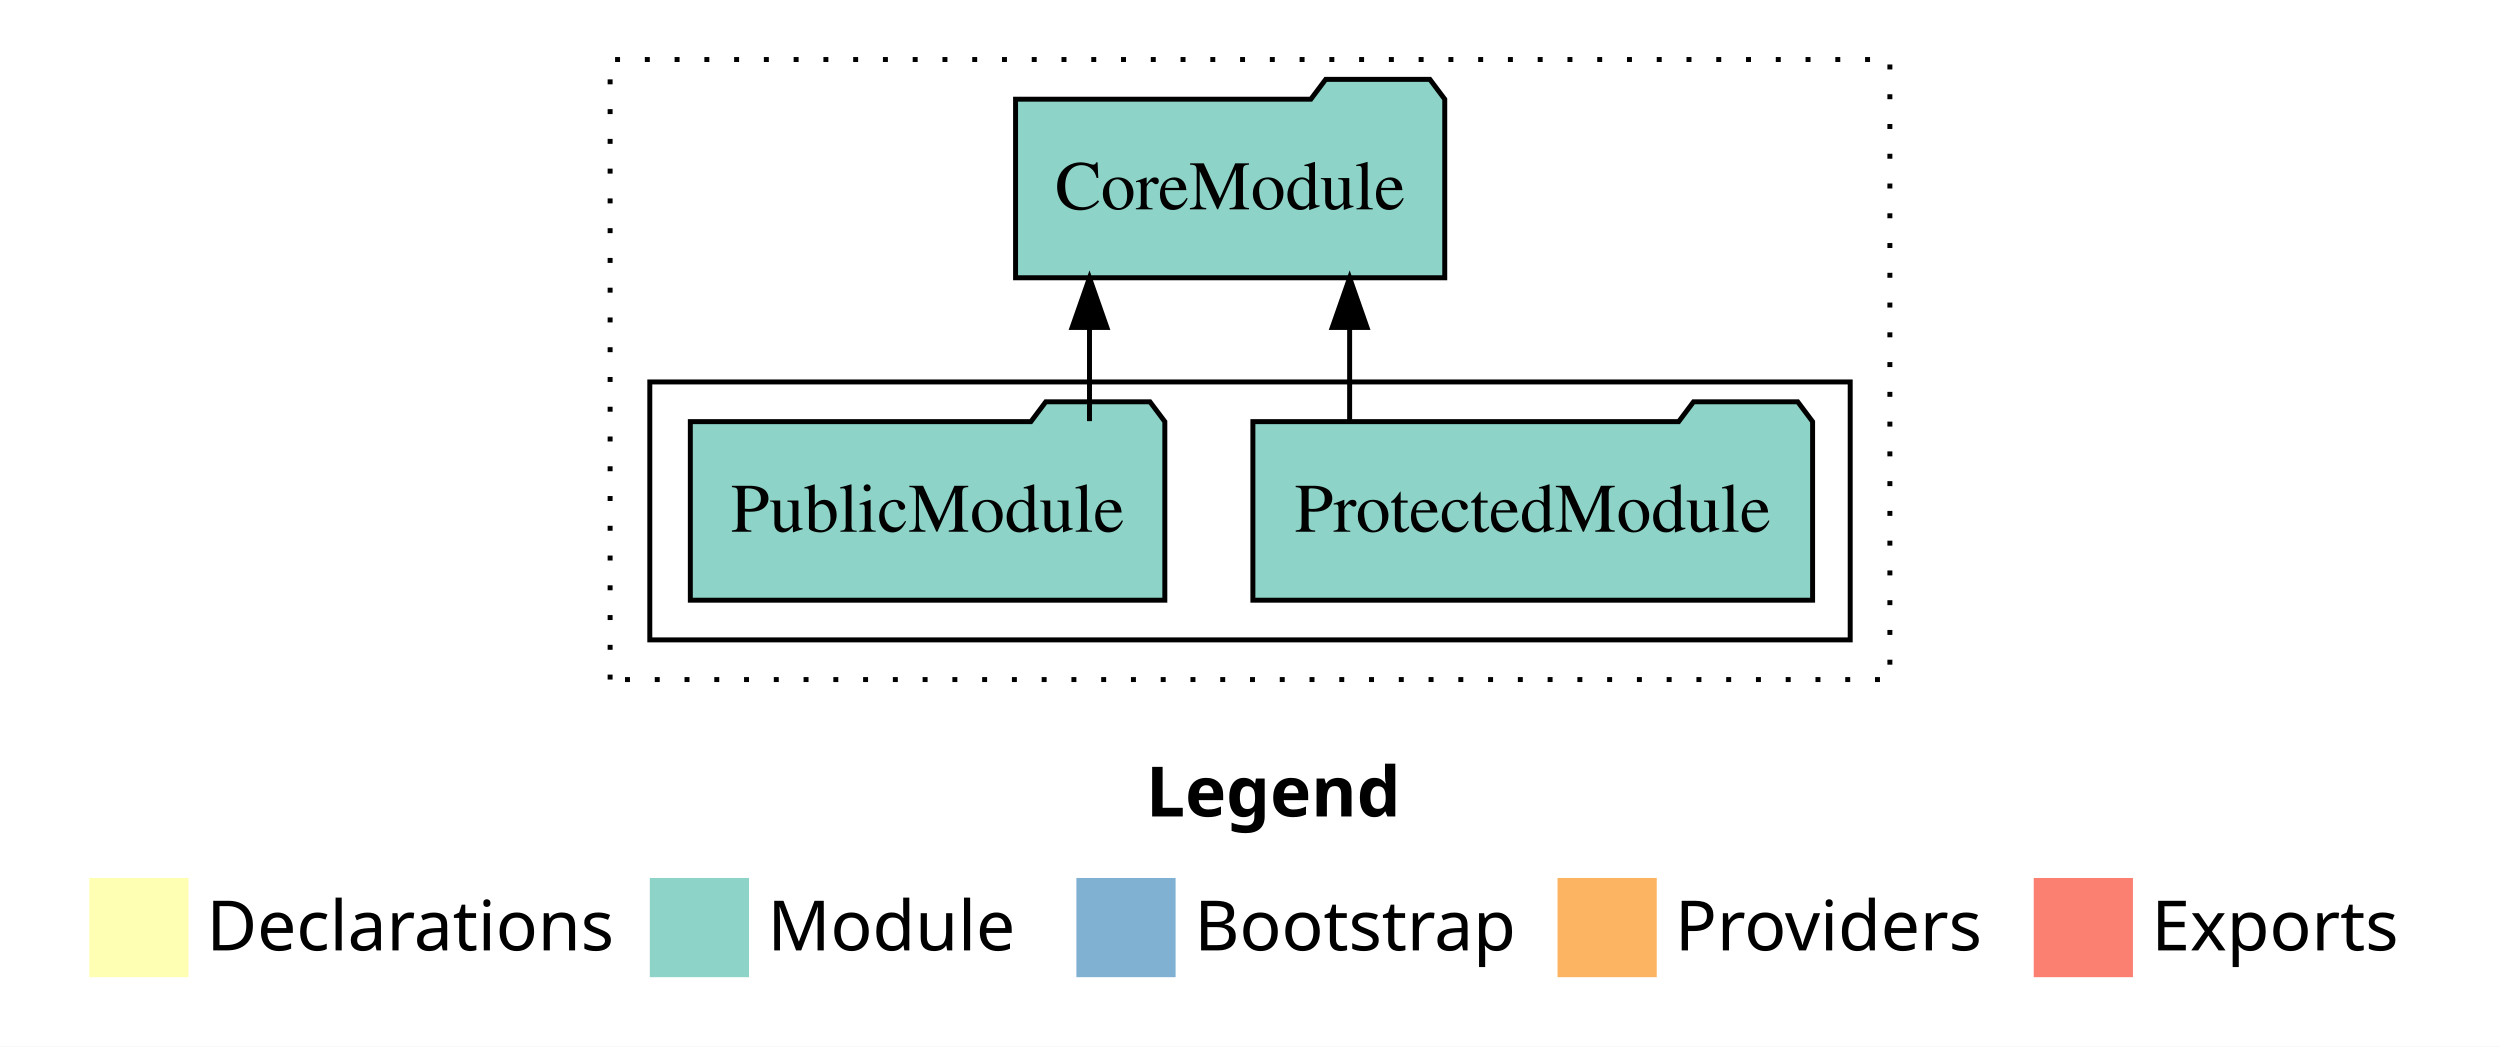
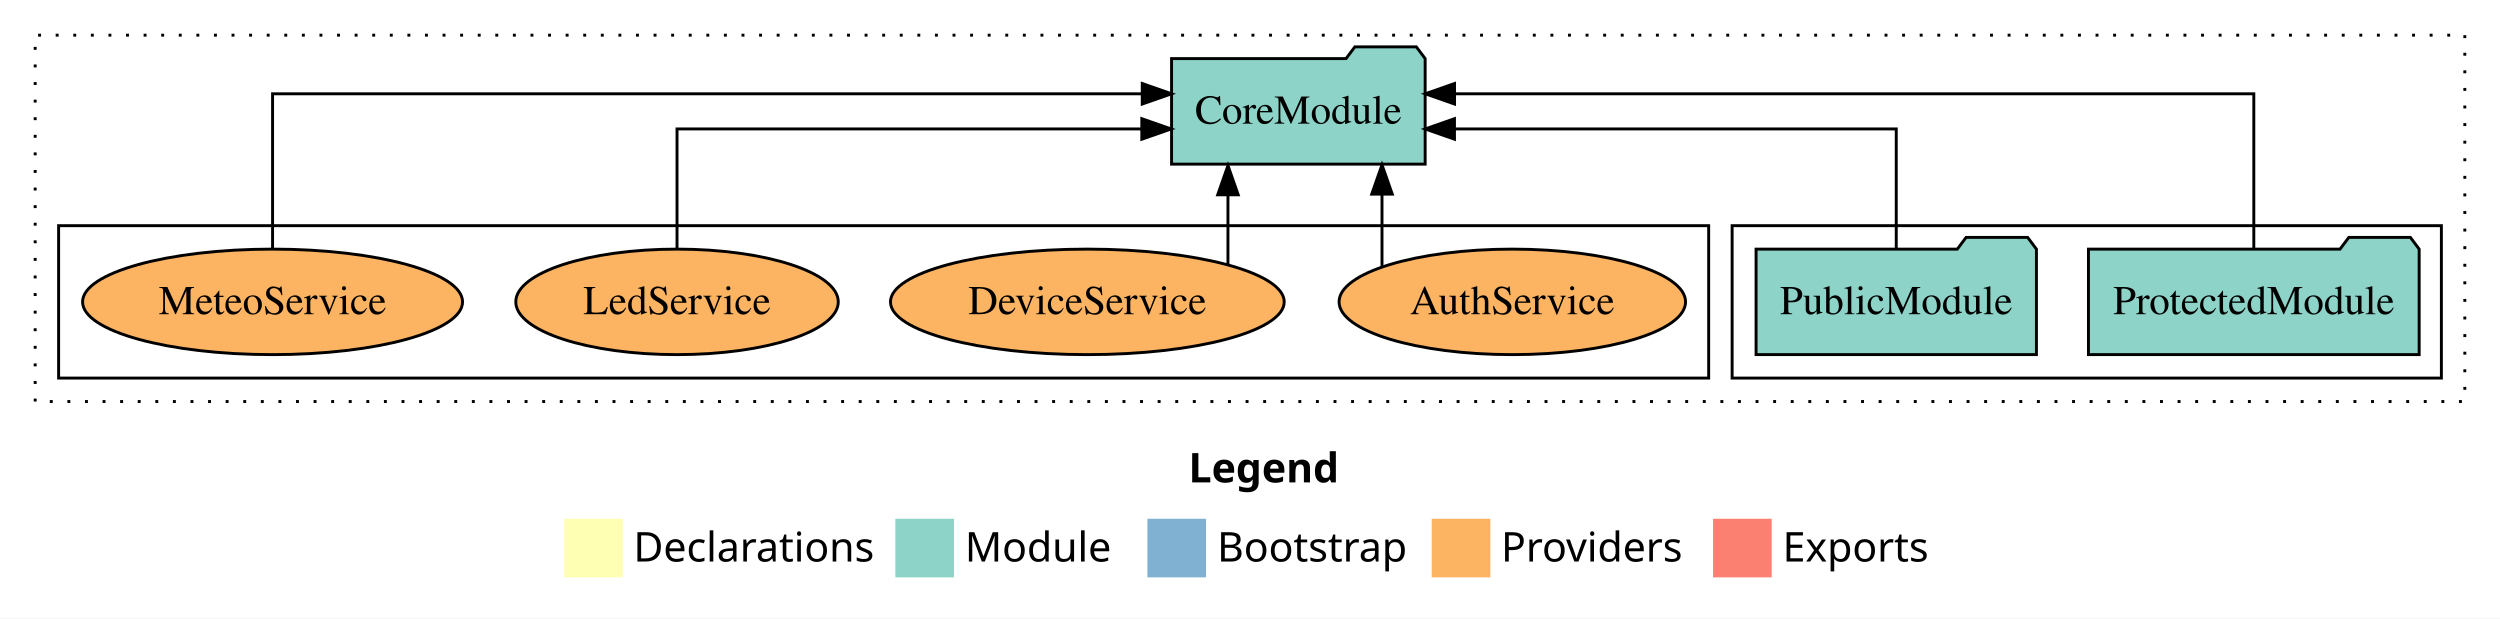
- <svg xmlns="http://www.w3.org/2000/svg" width="504pt" height="211pt" viewBox="0.00 0.00 504.00 211.00">
+ <svg xmlns="http://www.w3.org/2000/svg" width="853pt" height="211pt" viewBox="0.00 0.00 853.00 211.00">
  <g id="graph0" class="graph" transform="scale(1 1) rotate(0) translate(4 207)">
-     <polygon fill="#ffffff" stroke="transparent" points="-4,4 -4,-207 500,-207 500,4 -4,4" />
-     <text text-anchor="start" x="227.009" y="-42.4" font-family="sans-serif" font-weight="bold" font-size="14.00" fill="#000000">Legend</text>
-     <polygon fill="#ffffb3" stroke="transparent" points="14,-10 14,-30 34,-30 34,-10 14,-10" />
-     <text text-anchor="start" x="37.629" y="-15.4" font-family="sans-serif" font-size="14.00" fill="#000000">  Declarations</text>
-     <polygon fill="#8dd3c7" stroke="transparent" points="127,-10 127,-30 147,-30 147,-10 127,-10" />
-     <text text-anchor="start" x="150.725" y="-15.4" font-family="sans-serif" font-size="14.00" fill="#000000">  Module</text>
-     <polygon fill="#80b1d3" stroke="transparent" points="213,-10 213,-30 233,-30 233,-10 213,-10" />
-     <text text-anchor="start" x="236.781" y="-15.4" font-family="sans-serif" font-size="14.00" fill="#000000">  Bootstrap</text>
-     <polygon fill="#fdb462" stroke="transparent" points="310,-10 310,-30 330,-30 330,-10 310,-10" />
-     <text text-anchor="start" x="333.673" y="-15.4" font-family="sans-serif" font-size="14.00" fill="#000000">  Providers</text>
-     <polygon fill="#fb8072" stroke="transparent" points="406,-10 406,-30 426,-30 426,-10 406,-10" />
-     <text text-anchor="start" x="429.726" y="-15.4" font-family="sans-serif" font-size="14.00" fill="#000000">  Exports</text>
+     <polygon fill="#ffffff" stroke="transparent" points="-4,4 -4,-207 849,-207 849,4 -4,4" />
+     <text text-anchor="start" x="401.509" y="-42.4" font-family="sans-serif" font-weight="bold" font-size="14.00" fill="#000000">Legend</text>
+     <polygon fill="#ffffb3" stroke="transparent" points="188.5,-10 188.5,-30 208.5,-30 208.5,-10 188.5,-10" />
+     <text text-anchor="start" x="212.129" y="-15.4" font-family="sans-serif" font-size="14.00" fill="#000000">  Declarations</text>
+     <polygon fill="#8dd3c7" stroke="transparent" points="301.5,-10 301.5,-30 321.5,-30 321.5,-10 301.5,-10" />
+     <text text-anchor="start" x="325.225" y="-15.4" font-family="sans-serif" font-size="14.00" fill="#000000">  Module</text>
+     <polygon fill="#80b1d3" stroke="transparent" points="387.5,-10 387.5,-30 407.5,-30 407.5,-10 387.5,-10" />
+     <text text-anchor="start" x="411.281" y="-15.4" font-family="sans-serif" font-size="14.00" fill="#000000">  Bootstrap</text>
+     <polygon fill="#fdb462" stroke="transparent" points="484.5,-10 484.5,-30 504.5,-30 504.5,-10 484.5,-10" />
+     <text text-anchor="start" x="508.173" y="-15.4" font-family="sans-serif" font-size="14.00" fill="#000000">  Providers</text>
+     <polygon fill="#fb8072" stroke="transparent" points="580.5,-10 580.5,-30 600.5,-30 600.5,-10 580.5,-10" />
+     <text text-anchor="start" x="604.226" y="-15.4" font-family="sans-serif" font-size="14.00" fill="#000000">  Exports</text>
    <g id="clust1" class="cluster">
-       <polygon fill="none" stroke="#000000" stroke-dasharray="1,5" points="119,-70 119,-195 377,-195 377,-70 119,-70" />
+       <polygon fill="none" stroke="#000000" stroke-dasharray="1,5" points="8,-70 8,-195 837,-195 837,-70 8,-70" />
    </g>
    <g id="clust3" class="cluster">
-       <polygon fill="none" stroke="#000000" points="127,-78 127,-130 369,-130 369,-78 127,-78" />
+       <polygon fill="none" stroke="#000000" points="587,-78 587,-130 829,-130 829,-78 587,-78" />
+     </g>
+     <g id="clust6" class="cluster">
+       <polygon fill="none" stroke="#000000" points="16,-78 16,-130 579,-130 579,-78 16,-78" />
    </g>
    <g id="node1" class="node">
-       <polygon fill="#8dd3c7" stroke="#000000" points="361.419,-122 358.419,-126 337.419,-126 334.419,-122 248.581,-122 248.581,-86 361.419,-86 361.419,-122" />
-       <text text-anchor="middle" x="305" y="-99.8" font-family="Times,serif" font-size="14.00" fill="#000000">ProtectedModule</text>
+       <polygon fill="#8dd3c7" stroke="#000000" points="821.419,-122 818.419,-126 797.419,-126 794.419,-122 708.581,-122 708.581,-86 821.419,-86 821.419,-122" />
+       <text text-anchor="middle" x="765" y="-99.8" font-family="Times,serif" font-size="14.00" fill="#000000">ProtectedModule</text>
    </g>
    <g id="node3" class="node">
-       <polygon fill="#8dd3c7" stroke="#000000" points="287.262,-187 284.262,-191 263.262,-191 260.262,-187 200.738,-187 200.738,-151 287.262,-151 287.262,-187" />
-       <text text-anchor="middle" x="244" y="-164.8" font-family="Times,serif" font-size="14.00" fill="#000000">CoreModule</text>
+       <polygon fill="#8dd3c7" stroke="#000000" points="482.262,-187 479.262,-191 458.262,-191 455.262,-187 395.738,-187 395.738,-151 482.262,-151 482.262,-187" />
+       <text text-anchor="middle" x="439" y="-164.8" font-family="Times,serif" font-size="14.00" fill="#000000">CoreModule</text>
    </g>
    <g id="edge1" class="edge">
-       <path fill="none" stroke="#000000" d="M268.086,-122.106C268.086,-122.106 268.086,-140.991 268.086,-140.991" />
-       <polygon fill="#000000" stroke="#000000" points="264.586,-140.991 268.086,-150.991 271.586,-140.991 264.586,-140.991" />
+       <path fill="none" stroke="#000000" d="M765,-122.284C765,-143.321 765,-175 765,-175 765,-175 492.29,-175 492.29,-175" />
+       <polygon fill="#000000" stroke="#000000" points="492.29,-171.5 482.29,-175 492.29,-178.5 492.29,-171.5" />
    </g>
    <g id="node2" class="node">
-       <polygon fill="#8dd3c7" stroke="#000000" points="230.829,-122 227.829,-126 206.829,-126 203.829,-122 135.171,-122 135.171,-86 230.829,-86 230.829,-122" />
-       <text text-anchor="middle" x="183" y="-99.8" font-family="Times,serif" font-size="14.00" fill="#000000">PublicModule</text>
+       <polygon fill="#8dd3c7" stroke="#000000" points="690.829,-122 687.829,-126 666.829,-126 663.829,-122 595.171,-122 595.171,-86 690.829,-86 690.829,-122" />
+       <text text-anchor="middle" x="643" y="-99.8" font-family="Times,serif" font-size="14.00" fill="#000000">PublicModule</text>
    </g>
    <g id="edge2" class="edge">
-       <path fill="none" stroke="#000000" d="M215.642,-122.106C215.642,-122.106 215.642,-140.991 215.642,-140.991" />
-       <polygon fill="#000000" stroke="#000000" points="212.142,-140.991 215.642,-150.991 219.142,-140.991 212.142,-140.991" />
+       <path fill="none" stroke="#000000" d="M643,-122.022C643,-139.373 643,-163 643,-163 643,-163 492.263,-163 492.263,-163" />
+       <polygon fill="#000000" stroke="#000000" points="492.263,-159.5 482.263,-163 492.263,-166.5 492.263,-159.5" />
+     </g>
+     <g id="node4" class="node">
+       <ellipse fill="#fdb462" stroke="#000000" cx="512" cy="-104" rx="59.108" ry="18" />
+       <text text-anchor="middle" x="512" y="-99.8" font-family="Times,serif" font-size="14.00" fill="#000000">AuthService</text>
+     </g>
+     <g id="edge3" class="edge">
+       <path fill="none" stroke="#000000" d="M467.538,-115.922C467.538,-115.922 467.538,-140.767 467.538,-140.767" />
+       <polygon fill="#000000" stroke="#000000" points="464.039,-140.767 467.538,-150.767 471.039,-140.767 464.039,-140.767" />
+     </g>
+     <g id="node5" class="node">
+       <ellipse fill="#fdb462" stroke="#000000" cx="367" cy="-104" rx="67.171" ry="18" />
+       <text text-anchor="middle" x="367" y="-99.8" font-family="Times,serif" font-size="14.00" fill="#000000">DeviceService</text>
+     </g>
+     <g id="edge4" class="edge">
+       <path fill="none" stroke="#000000" d="M414.977,-116.842C414.977,-116.842 414.977,-140.523 414.977,-140.523" />
+       <polygon fill="#000000" stroke="#000000" points="411.478,-140.523 414.977,-150.523 418.478,-140.523 411.478,-140.523" />
+     </g>
+     <g id="node6" class="node">
+       <ellipse fill="#fdb462" stroke="#000000" cx="227" cy="-104" rx="55.013" ry="18" />
+       <text text-anchor="middle" x="227" y="-99.8" font-family="Times,serif" font-size="14.00" fill="#000000">LedService</text>
+     </g>
+     <g id="edge5" class="edge">
+       <path fill="none" stroke="#000000" d="M227,-122.022C227,-139.373 227,-163 227,-163 227,-163 385.587,-163 385.587,-163" />
+       <polygon fill="#000000" stroke="#000000" points="385.587,-166.5 395.587,-163 385.587,-159.5 385.587,-166.5" />
+     </g>
+     <g id="node7" class="node">
+       <ellipse fill="#fdb462" stroke="#000000" cx="89" cy="-104" rx="64.823" ry="18" />
+       <text text-anchor="middle" x="89" y="-99.8" font-family="Times,serif" font-size="14.00" fill="#000000">MeteoService</text>
+     </g>
+     <g id="edge6" class="edge">
+       <path fill="none" stroke="#000000" d="M89,-122.284C89,-143.321 89,-175 89,-175 89,-175 385.732,-175 385.732,-175" />
+       <polygon fill="#000000" stroke="#000000" points="385.732,-178.5 395.732,-175 385.732,-171.5 385.732,-178.5" />
    </g>
  </g>
</svg>
